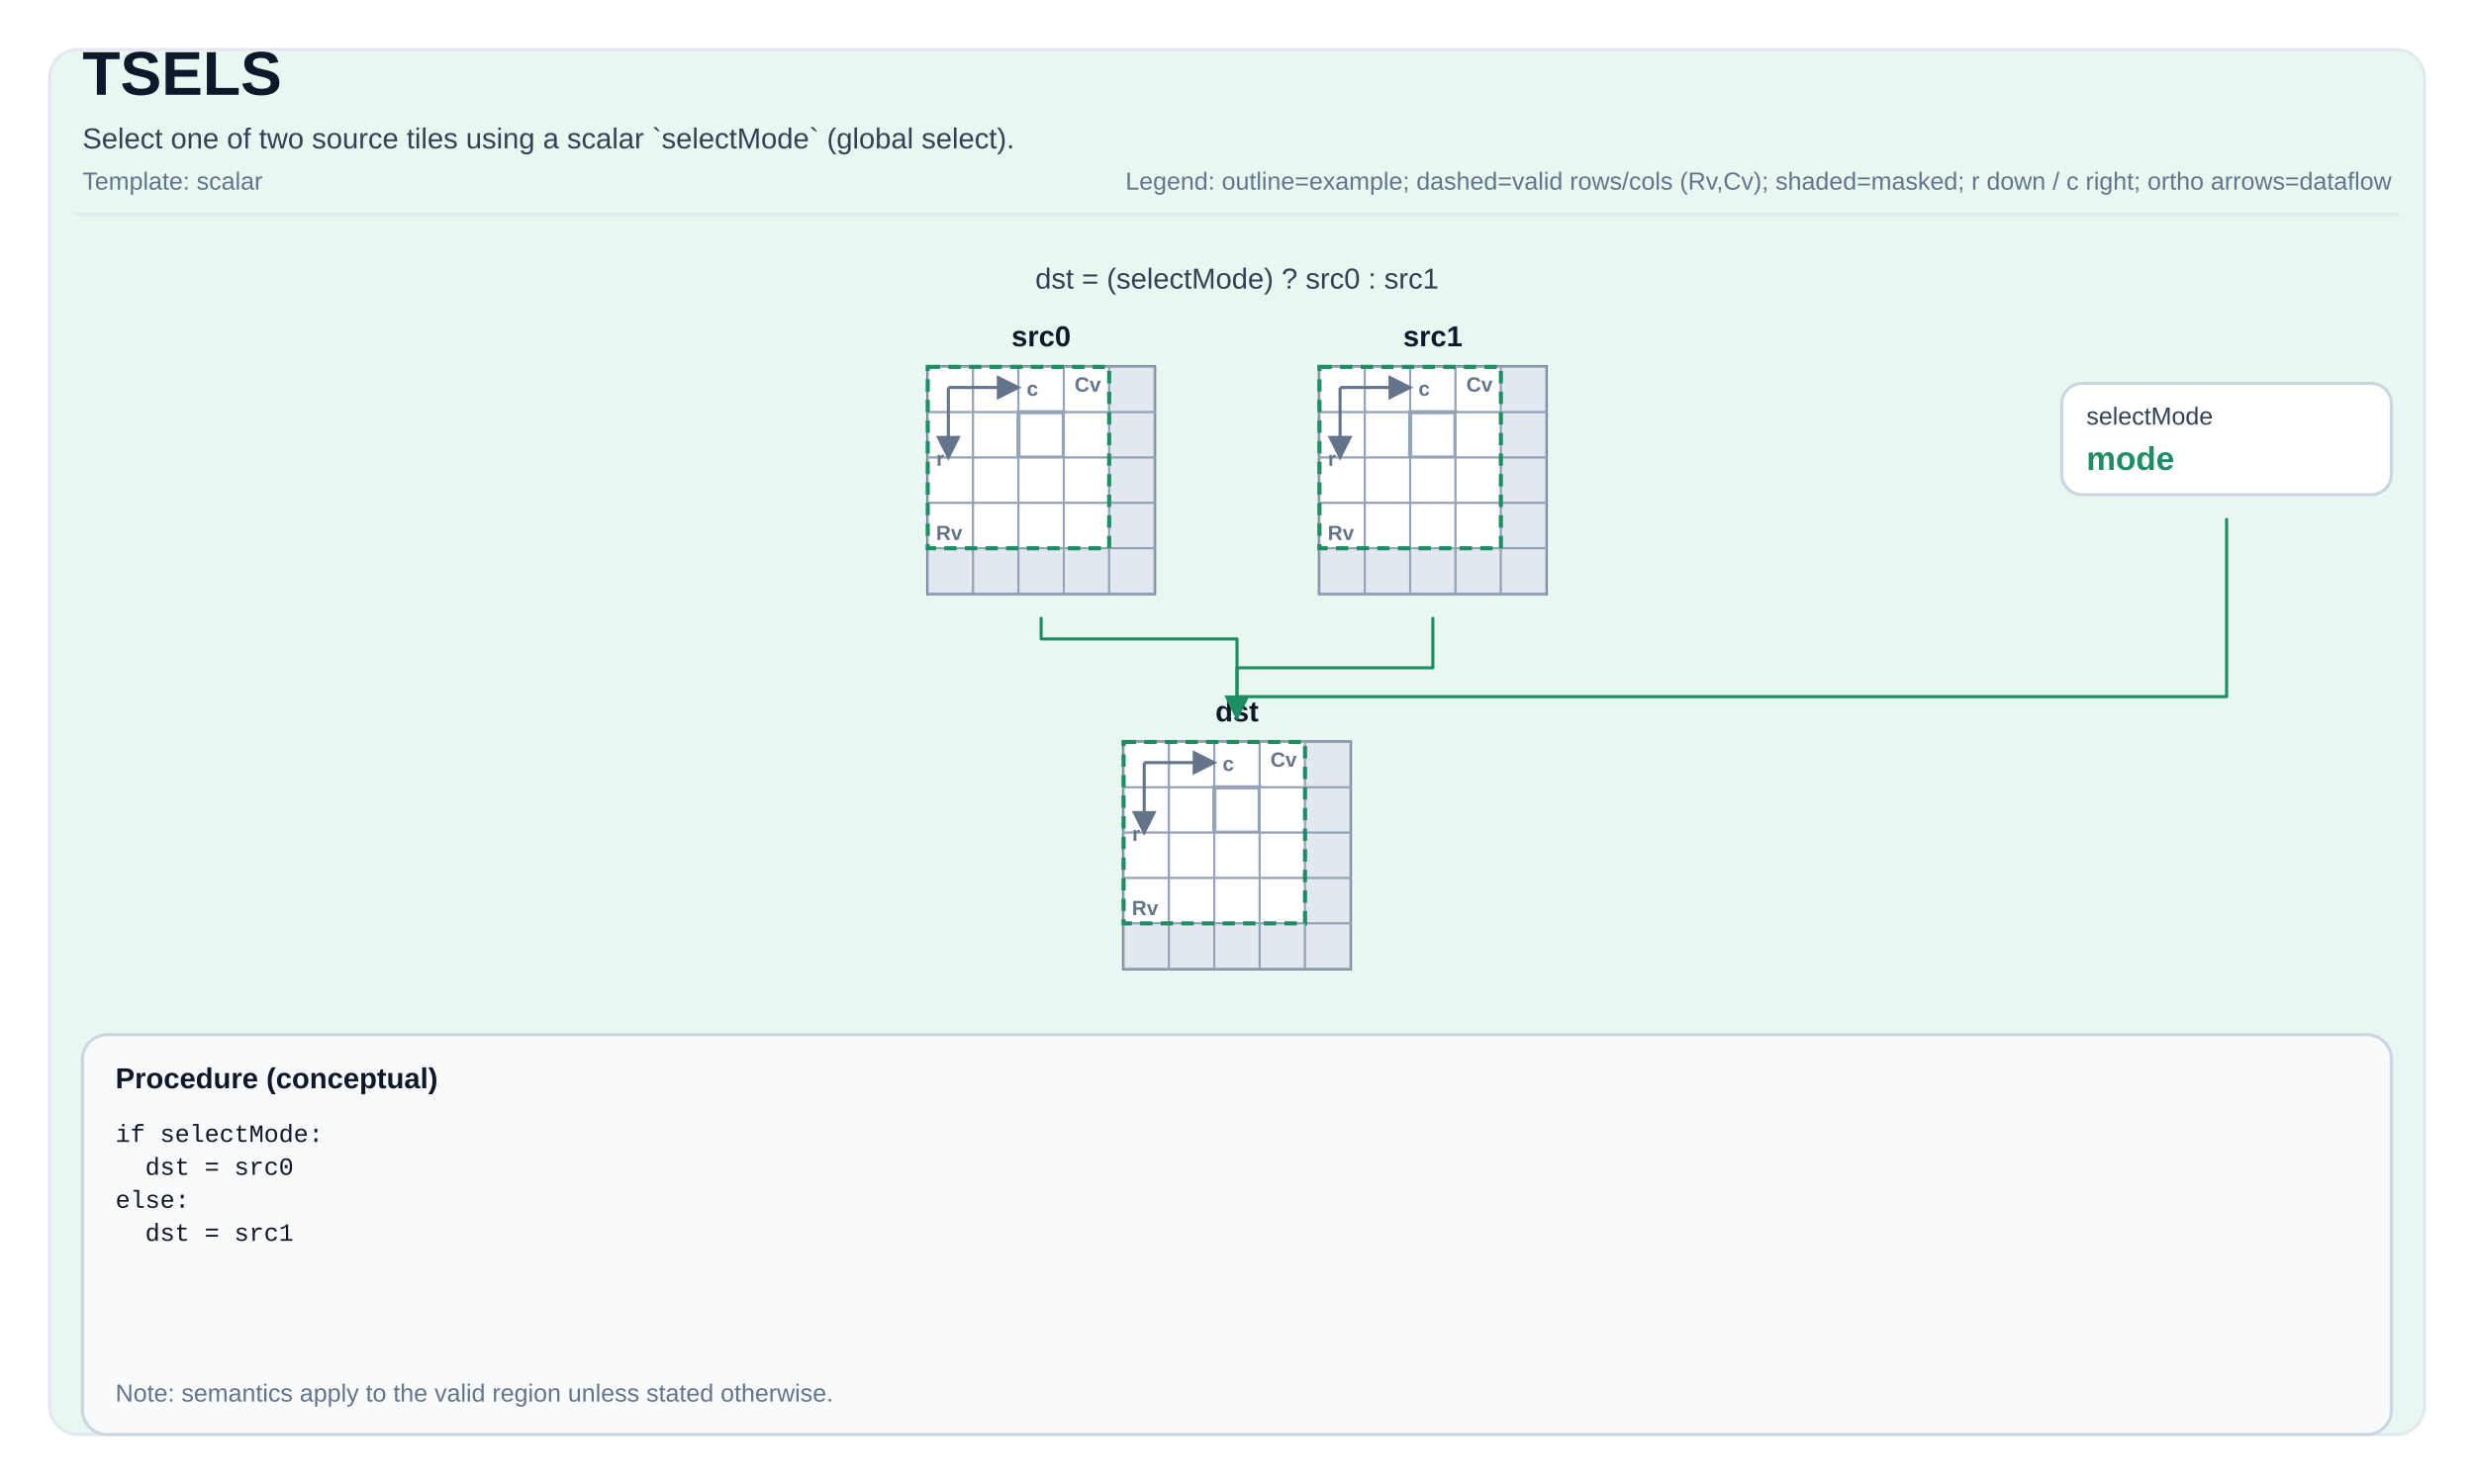
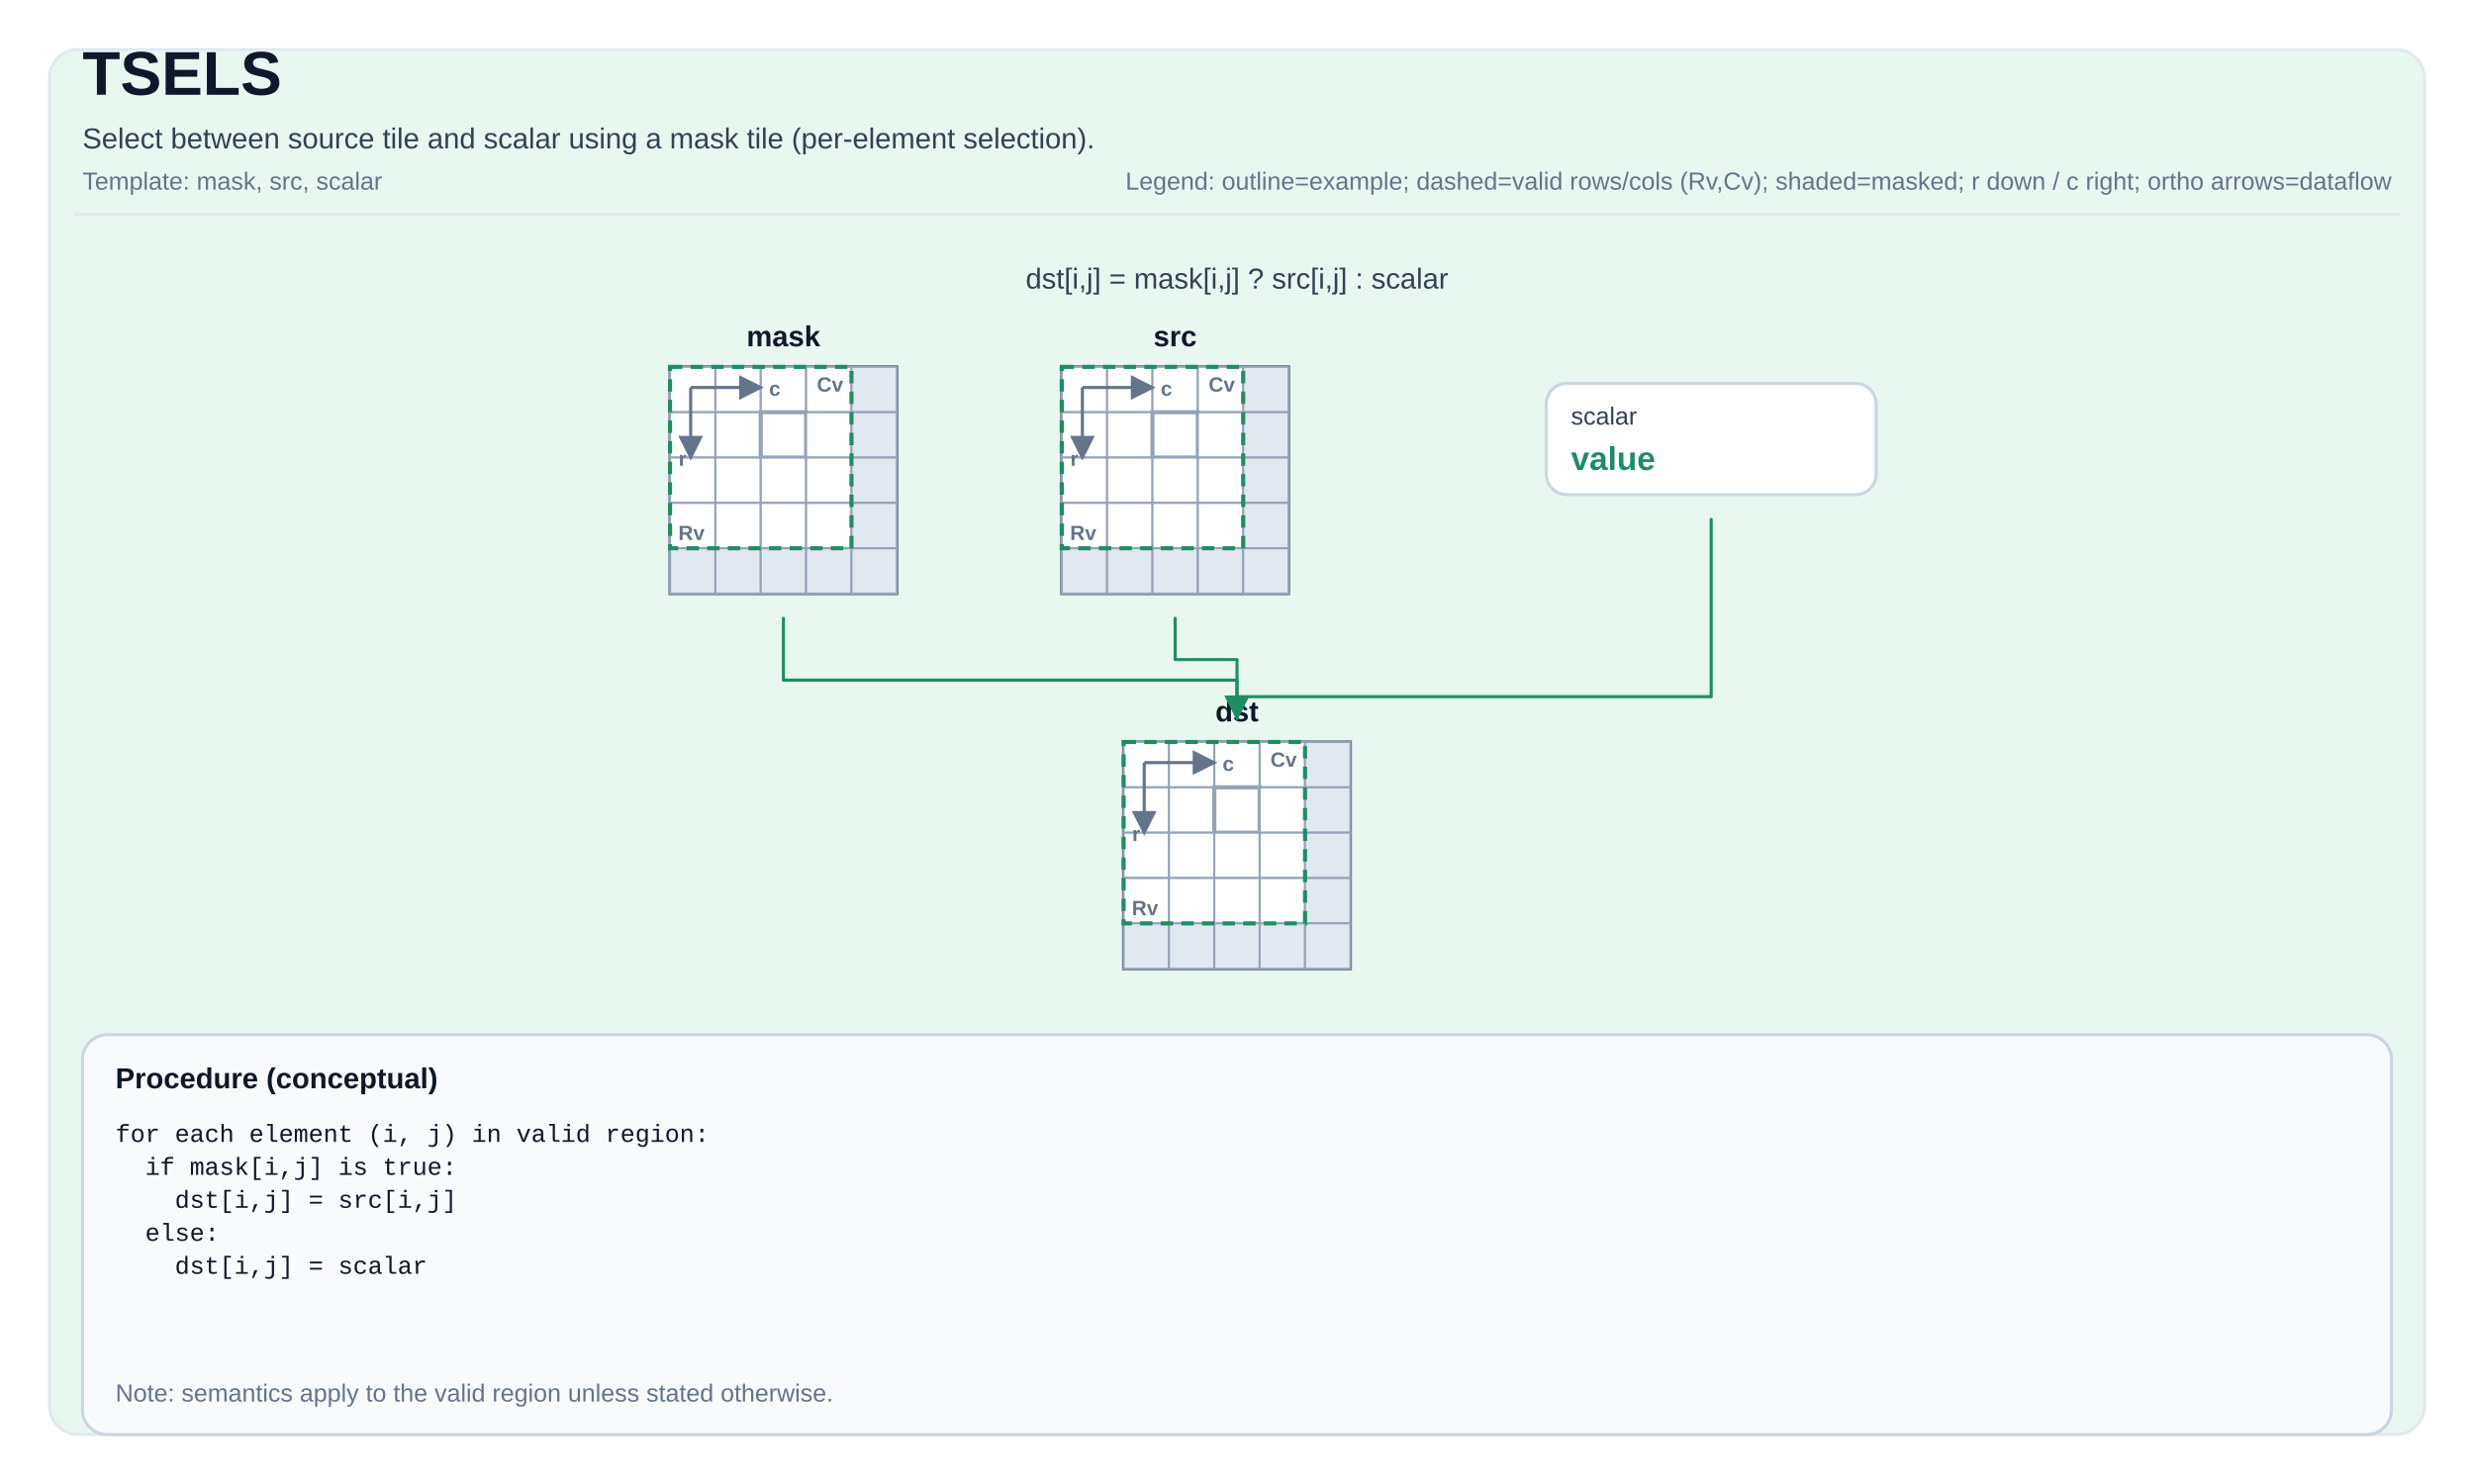
<svg xmlns="http://www.w3.org/2000/svg" width="1200" height="720" viewBox="0 0 1200 720" role="img" aria-label="TSELS tile operation diagram">
  <defs>
    <marker id="arrow" markerWidth="8" markerHeight="8" refX="7" refY="4" orient="auto">
      <path d="M0,0 L0,8 L8,4 z" fill="#1D8E63" />
    </marker>
    <marker id="axisArrow" markerWidth="8" markerHeight="8" refX="7" refY="4" orient="auto">
      <path d="M0,0 L0,8 L8,4 z" fill="#64748b" />
    </marker>
  </defs>
  <style>
svg { font-family: Arial, Helvetica, sans-serif; }
.title { font-size: 30px; font-weight: 700; fill: #0f172a; }
.subtitle { font-size: 14px; fill: #334155; }
.meta { font-size: 12px; fill: #64748b; }
.frame { fill: white; }
.panel { fill: #E9F7F1; stroke: #e2e8f0; stroke-width: 1.5; rx: 14; }
.tileLabel { font-size: 14px; font-weight: 700; fill: #0f172a; }
.tileBorder { fill: none; stroke: #475569; stroke-width: 1.5; }
.cell { fill: #ffffff; stroke: #94a3b8; stroke-width: 1; }
.cellMasked { fill: #e2e8f0; }
.cellHL { stroke-width: 2; }
.cellText { font-family: ui-monospace, SFMono-Regular, Menlo, Monaco, Consolas, 'Liberation Mono', 'Courier New', monospace; font-size: 10px; fill: #0f172a; }
.arrow { stroke-width: 1.5; fill: none; stroke-linejoin: round; stroke-linecap: round; }
.axisLine { stroke: #64748b; stroke-width: 1.5; fill: none; }
.axisText { font-size: 10px; fill: #64748b; font-weight: 700; }
.opCircle { fill: #ffffff; stroke-width: 2; }
.opRect { fill: #ffffff; stroke-width: 2; }
.opText { font-size: 10px; font-weight: 800; fill: #0f172a; }
.procBox { fill: #f8fafc; stroke: #cbd5e1; stroke-width: 1.5; rx: 12; }
.procTitle { font-size: 14px; font-weight: 700; fill: #0f172a; }
.procText { font-family: ui-monospace, SFMono-Regular, Menlo, Monaco, Consolas, 'Liberation Mono', 'Courier New', monospace; font-size: 12px; fill: #0f172a; }
.smallLabel { font-size: 12px; fill: #334155; }
.scalarBox { fill: #ffffff; stroke: #cbd5e1; stroke-width: 1.5; }
.scalarValue { font-size: 16px; font-weight: 700; }
.validBox { fill: none; stroke-width: 2; stroke-dasharray: 6 4; }
</style>
  <rect x="0" y="0" width="1200" height="720" class="frame" />
  <rect x="24" y="24" width="1152" height="672" class="panel" />
  <text x="40" y="46" class="title">TSELS</text>
-   <text x="40" y="72" class="subtitle">Select one of two source tiles using a scalar `selectMode` (global select).</text>
-   <text x="40" y="92" class="meta">Template: scalar</text>
+   <text x="40" y="72" class="subtitle">Select between source tile and scalar using a mask tile (per-element selection).</text>
+   <text x="40" y="92" class="meta">Template: mask, src, scalar</text>
  <text x="1160" y="92" class="meta" text-anchor="end">Legend: outline=example; dashed=valid rows/cols (Rv,Cv); shaded=masked; r down / c right; ortho arrows=dataflow</text>
  <line x1="36" y1="104" x2="1164" y2="104" stroke="#e2e8f0" stroke-width="1.5" />
-   <text x="600" y="140" class="subtitle" text-anchor="middle" fill="#1D8E63">dst = (selectMode) ? src0 : src1</text>
-   <text x="505" y="168" class="tileLabel" text-anchor="middle">src0</text>
-   <rect x="450" y="178" width="110" height="110" class="tileBorder" />
-   <rect x="450" y="178" width="22" height="22" class="cell" />
-   <rect x="472" y="178" width="22" height="22" class="cell" />
-   <rect x="494" y="178" width="22" height="22" class="cell" />
-   <rect x="516" y="178" width="22" height="22" class="cell" />
-   <rect x="538" y="178" width="22" height="22" class="cell cellMasked" />
-   <rect x="450" y="200" width="22" height="22" class="cell" />
-   <rect x="472" y="200" width="22" height="22" class="cell" />
-   <rect x="494" y="200" width="22" height="22" class="cell cellHL" stroke="#1D8E63" />
-   <rect x="516" y="200" width="22" height="22" class="cell" />
-   <rect x="538" y="200" width="22" height="22" class="cell cellMasked" />
-   <rect x="450" y="222" width="22" height="22" class="cell" />
-   <rect x="472" y="222" width="22" height="22" class="cell" />
-   <rect x="494" y="222" width="22" height="22" class="cell" />
-   <rect x="516" y="222" width="22" height="22" class="cell" />
-   <rect x="538" y="222" width="22" height="22" class="cell cellMasked" />
-   <rect x="450" y="244" width="22" height="22" class="cell" />
-   <rect x="472" y="244" width="22" height="22" class="cell" />
-   <rect x="494" y="244" width="22" height="22" class="cell" />
-   <rect x="516" y="244" width="22" height="22" class="cell" />
-   <rect x="538" y="244" width="22" height="22" class="cell cellMasked" />
-   <rect x="450" y="266" width="22" height="22" class="cell cellMasked" />
-   <rect x="472" y="266" width="22" height="22" class="cell cellMasked" />
-   <rect x="494" y="266" width="22" height="22" class="cell cellMasked" />
-   <rect x="516" y="266" width="22" height="22" class="cell cellMasked" />
-   <rect x="538" y="266" width="22" height="22" class="cell cellMasked" />
-   <rect x="450" y="178" width="88" height="88" class="validBox" stroke="#1D8E63" />
-   <text x="454" y="262" class="axisText">Rv</text>
-   <text x="534" y="190" class="axisText" text-anchor="end">Cv</text>
-   <path d="M 460 188 L 494 188" class="axisLine" marker-end="url(#axisArrow)" />
-   <path d="M 460 188 L 460 222" class="axisLine" marker-end="url(#axisArrow)" />
-   <text x="498" y="192" class="axisText">c</text>
-   <text x="458" y="226" class="axisText" text-anchor="end">r</text>
-   <text x="695" y="168" class="tileLabel" text-anchor="middle">src1</text>
-   <rect x="640" y="178" width="110" height="110" class="tileBorder" />
-   <rect x="640" y="178" width="22" height="22" class="cell" />
-   <rect x="662" y="178" width="22" height="22" class="cell" />
-   <rect x="684" y="178" width="22" height="22" class="cell" />
-   <rect x="706" y="178" width="22" height="22" class="cell" />
-   <rect x="728" y="178" width="22" height="22" class="cell cellMasked" />
-   <rect x="640" y="200" width="22" height="22" class="cell" />
-   <rect x="662" y="200" width="22" height="22" class="cell" />
-   <rect x="684" y="200" width="22" height="22" class="cell cellHL" stroke="#1D8E63" />
-   <rect x="706" y="200" width="22" height="22" class="cell" />
-   <rect x="728" y="200" width="22" height="22" class="cell cellMasked" />
-   <rect x="640" y="222" width="22" height="22" class="cell" />
-   <rect x="662" y="222" width="22" height="22" class="cell" />
-   <rect x="684" y="222" width="22" height="22" class="cell" />
-   <rect x="706" y="222" width="22" height="22" class="cell" />
-   <rect x="728" y="222" width="22" height="22" class="cell cellMasked" />
-   <rect x="640" y="244" width="22" height="22" class="cell" />
-   <rect x="662" y="244" width="22" height="22" class="cell" />
-   <rect x="684" y="244" width="22" height="22" class="cell" />
-   <rect x="706" y="244" width="22" height="22" class="cell" />
-   <rect x="728" y="244" width="22" height="22" class="cell cellMasked" />
-   <rect x="640" y="266" width="22" height="22" class="cell cellMasked" />
-   <rect x="662" y="266" width="22" height="22" class="cell cellMasked" />
-   <rect x="684" y="266" width="22" height="22" class="cell cellMasked" />
-   <rect x="706" y="266" width="22" height="22" class="cell cellMasked" />
-   <rect x="728" y="266" width="22" height="22" class="cell cellMasked" />
-   <rect x="640" y="178" width="88" height="88" class="validBox" stroke="#1D8E63" />
-   <text x="644" y="262" class="axisText">Rv</text>
-   <text x="724" y="190" class="axisText" text-anchor="end">Cv</text>
-   <path d="M 650 188 L 684 188" class="axisLine" marker-end="url(#axisArrow)" />
-   <path d="M 650 188 L 650 222" class="axisLine" marker-end="url(#axisArrow)" />
-   <text x="688" y="192" class="axisText">c</text>
-   <text x="648" y="226" class="axisText" text-anchor="end">r</text>
-   <rect x="1000" y="186" width="160" height="54" rx="10" class="scalarBox" />
-   <text x="1012" y="206" class="smallLabel">selectMode</text>
-   <text x="1012" y="228" class="scalarValue" fill="#1D8E63">mode</text>
+   <text x="600" y="140" class="subtitle" text-anchor="middle" fill="#1D8E63">dst[i,j] = mask[i,j] ? src[i,j] : scalar</text>
+   <text x="380" y="168" class="tileLabel" text-anchor="middle">mask</text>
+   <rect x="325" y="178" width="110" height="110" class="tileBorder" />
+   <rect x="325" y="178" width="22" height="22" class="cell" />
+   <rect x="347" y="178" width="22" height="22" class="cell" />
+   <rect x="369" y="178" width="22" height="22" class="cell" />
+   <rect x="391" y="178" width="22" height="22" class="cell" />
+   <rect x="413" y="178" width="22" height="22" class="cell cellMasked" />
+   <rect x="325" y="200" width="22" height="22" class="cell" />
+   <rect x="347" y="200" width="22" height="22" class="cell" />
+   <rect x="369" y="200" width="22" height="22" class="cell cellHL" stroke="#1D8E63" />
+   <rect x="391" y="200" width="22" height="22" class="cell" />
+   <rect x="413" y="200" width="22" height="22" class="cell cellMasked" />
+   <rect x="325" y="222" width="22" height="22" class="cell" />
+   <rect x="347" y="222" width="22" height="22" class="cell" />
+   <rect x="369" y="222" width="22" height="22" class="cell" />
+   <rect x="391" y="222" width="22" height="22" class="cell" />
+   <rect x="413" y="222" width="22" height="22" class="cell cellMasked" />
+   <rect x="325" y="244" width="22" height="22" class="cell" />
+   <rect x="347" y="244" width="22" height="22" class="cell" />
+   <rect x="369" y="244" width="22" height="22" class="cell" />
+   <rect x="391" y="244" width="22" height="22" class="cell" />
+   <rect x="413" y="244" width="22" height="22" class="cell cellMasked" />
+   <rect x="325" y="266" width="22" height="22" class="cell cellMasked" />
+   <rect x="347" y="266" width="22" height="22" class="cell cellMasked" />
+   <rect x="369" y="266" width="22" height="22" class="cell cellMasked" />
+   <rect x="391" y="266" width="22" height="22" class="cell cellMasked" />
+   <rect x="413" y="266" width="22" height="22" class="cell cellMasked" />
+   <rect x="325" y="178" width="88" height="88" class="validBox" stroke="#1D8E63" />
+   <text x="329" y="262" class="axisText">Rv</text>
+   <text x="409" y="190" class="axisText" text-anchor="end">Cv</text>
+   <path d="M 335 188 L 369 188" class="axisLine" marker-end="url(#axisArrow)" />
+   <path d="M 335 188 L 335 222" class="axisLine" marker-end="url(#axisArrow)" />
+   <text x="373" y="192" class="axisText">c</text>
+   <text x="333" y="226" class="axisText" text-anchor="end">r</text>
+   <text x="570" y="168" class="tileLabel" text-anchor="middle">src</text>
+   <rect x="515" y="178" width="110" height="110" class="tileBorder" />
+   <rect x="515" y="178" width="22" height="22" class="cell" />
+   <rect x="537" y="178" width="22" height="22" class="cell" />
+   <rect x="559" y="178" width="22" height="22" class="cell" />
+   <rect x="581" y="178" width="22" height="22" class="cell" />
+   <rect x="603" y="178" width="22" height="22" class="cell cellMasked" />
+   <rect x="515" y="200" width="22" height="22" class="cell" />
+   <rect x="537" y="200" width="22" height="22" class="cell" />
+   <rect x="559" y="200" width="22" height="22" class="cell cellHL" stroke="#1D8E63" />
+   <rect x="581" y="200" width="22" height="22" class="cell" />
+   <rect x="603" y="200" width="22" height="22" class="cell cellMasked" />
+   <rect x="515" y="222" width="22" height="22" class="cell" />
+   <rect x="537" y="222" width="22" height="22" class="cell" />
+   <rect x="559" y="222" width="22" height="22" class="cell" />
+   <rect x="581" y="222" width="22" height="22" class="cell" />
+   <rect x="603" y="222" width="22" height="22" class="cell cellMasked" />
+   <rect x="515" y="244" width="22" height="22" class="cell" />
+   <rect x="537" y="244" width="22" height="22" class="cell" />
+   <rect x="559" y="244" width="22" height="22" class="cell" />
+   <rect x="581" y="244" width="22" height="22" class="cell" />
+   <rect x="603" y="244" width="22" height="22" class="cell cellMasked" />
+   <rect x="515" y="266" width="22" height="22" class="cell cellMasked" />
+   <rect x="537" y="266" width="22" height="22" class="cell cellMasked" />
+   <rect x="559" y="266" width="22" height="22" class="cell cellMasked" />
+   <rect x="581" y="266" width="22" height="22" class="cell cellMasked" />
+   <rect x="603" y="266" width="22" height="22" class="cell cellMasked" />
+   <rect x="515" y="178" width="88" height="88" class="validBox" stroke="#1D8E63" />
+   <text x="519" y="262" class="axisText">Rv</text>
+   <text x="599" y="190" class="axisText" text-anchor="end">Cv</text>
+   <path d="M 525 188 L 559 188" class="axisLine" marker-end="url(#axisArrow)" />
+   <path d="M 525 188 L 525 222" class="axisLine" marker-end="url(#axisArrow)" />
+   <text x="563" y="192" class="axisText">c</text>
+   <text x="523" y="226" class="axisText" text-anchor="end">r</text>
+   <rect x="750" y="186" width="160" height="54" rx="10" class="scalarBox" />
+   <text x="762" y="206" class="smallLabel">scalar</text>
+   <text x="762" y="228" class="scalarValue" fill="#1D8E63">value</text>
  <text x="600" y="350" class="tileLabel" text-anchor="middle">dst</text>
  <rect x="545" y="360" width="110" height="110" class="tileBorder" />
  <rect x="545" y="360" width="22" height="22" class="cell" />
  <rect x="567" y="360" width="22" height="22" class="cell" />
  <rect x="589" y="360" width="22" height="22" class="cell" />
  <rect x="611" y="360" width="22" height="22" class="cell" />
  <rect x="633" y="360" width="22" height="22" class="cell cellMasked" />
  <rect x="545" y="382" width="22" height="22" class="cell" />
  <rect x="567" y="382" width="22" height="22" class="cell" />
  <rect x="589" y="382" width="22" height="22" class="cell cellHL" stroke="#1D8E63" />
  <rect x="611" y="382" width="22" height="22" class="cell" />
  <rect x="633" y="382" width="22" height="22" class="cell cellMasked" />
  <rect x="545" y="404" width="22" height="22" class="cell" />
  <rect x="567" y="404" width="22" height="22" class="cell" />
  <rect x="589" y="404" width="22" height="22" class="cell" />
  <rect x="611" y="404" width="22" height="22" class="cell" />
  <rect x="633" y="404" width="22" height="22" class="cell cellMasked" />
  <rect x="545" y="426" width="22" height="22" class="cell" />
  <rect x="567" y="426" width="22" height="22" class="cell" />
  <rect x="589" y="426" width="22" height="22" class="cell" />
  <rect x="611" y="426" width="22" height="22" class="cell" />
  <rect x="633" y="426" width="22" height="22" class="cell cellMasked" />
  <rect x="545" y="448" width="22" height="22" class="cell cellMasked" />
  <rect x="567" y="448" width="22" height="22" class="cell cellMasked" />
  <rect x="589" y="448" width="22" height="22" class="cell cellMasked" />
  <rect x="611" y="448" width="22" height="22" class="cell cellMasked" />
  <rect x="633" y="448" width="22" height="22" class="cell cellMasked" />
  <rect x="545" y="360" width="88" height="88" class="validBox" stroke="#1D8E63" />
  <text x="549" y="444" class="axisText">Rv</text>
  <text x="629" y="372" class="axisText" text-anchor="end">Cv</text>
  <path d="M 555 370 L 589 370" class="axisLine" marker-end="url(#axisArrow)" />
  <path d="M 555 370 L 555 404" class="axisLine" marker-end="url(#axisArrow)" />
  <text x="593" y="374" class="axisText">c</text>
  <text x="553" y="408" class="axisText" text-anchor="end">r</text>
-   <path d="M 505 300 L 505 310 L 600 310 L 600 348" class="arrow" stroke="#1D8E63" marker-end="url(#arrow)" />
-   <path d="M 695 300 L 695 324 L 600 324 L 600 348" class="arrow" stroke="#1D8E63" marker-end="url(#arrow)" />
-   <path d="M 1080 252 L 1080 338 L 600 338 L 600 348" class="arrow" stroke="#1D8E63" marker-end="url(#arrow)" />
+   <path d="M 380 300 L 380 330 L 600 330 L 600 348" class="arrow" stroke="#1D8E63" marker-end="url(#arrow)" />
+   <path d="M 570 300 L 570 320 L 600 320 L 600 348" class="arrow" stroke="#1D8E63" marker-end="url(#arrow)" />
+   <path d="M 830 252 L 830 338 L 600 338 L 600 348" class="arrow" stroke="#1D8E63" marker-end="url(#arrow)" />
  <rect x="40" y="502" width="1120" height="194" class="procBox" />
  <text x="56" y="528" class="procTitle">Procedure (conceptual)</text>
  <text x="56" y="554" class="procText" xml:space="preserve">
-     <tspan x="56" dy="0">if selectMode:</tspan>
-     <tspan x="56" dy="16">  dst = src0</tspan>
-     <tspan x="56" dy="16">else:</tspan>
-     <tspan x="56" dy="16">  dst = src1</tspan>
+     <tspan x="56" dy="0">for each element (i, j) in valid region:</tspan>
+     <tspan x="56" dy="16">  if mask[i,j] is true:</tspan>
+     <tspan x="56" dy="16">    dst[i,j] = src[i,j]</tspan>
+     <tspan x="56" dy="16">  else:</tspan>
+     <tspan x="56" dy="16">    dst[i,j] = scalar</tspan>
  </text>
  <text x="56" y="680" class="meta">Note: semantics apply to the valid region unless stated otherwise.</text>
</svg>
